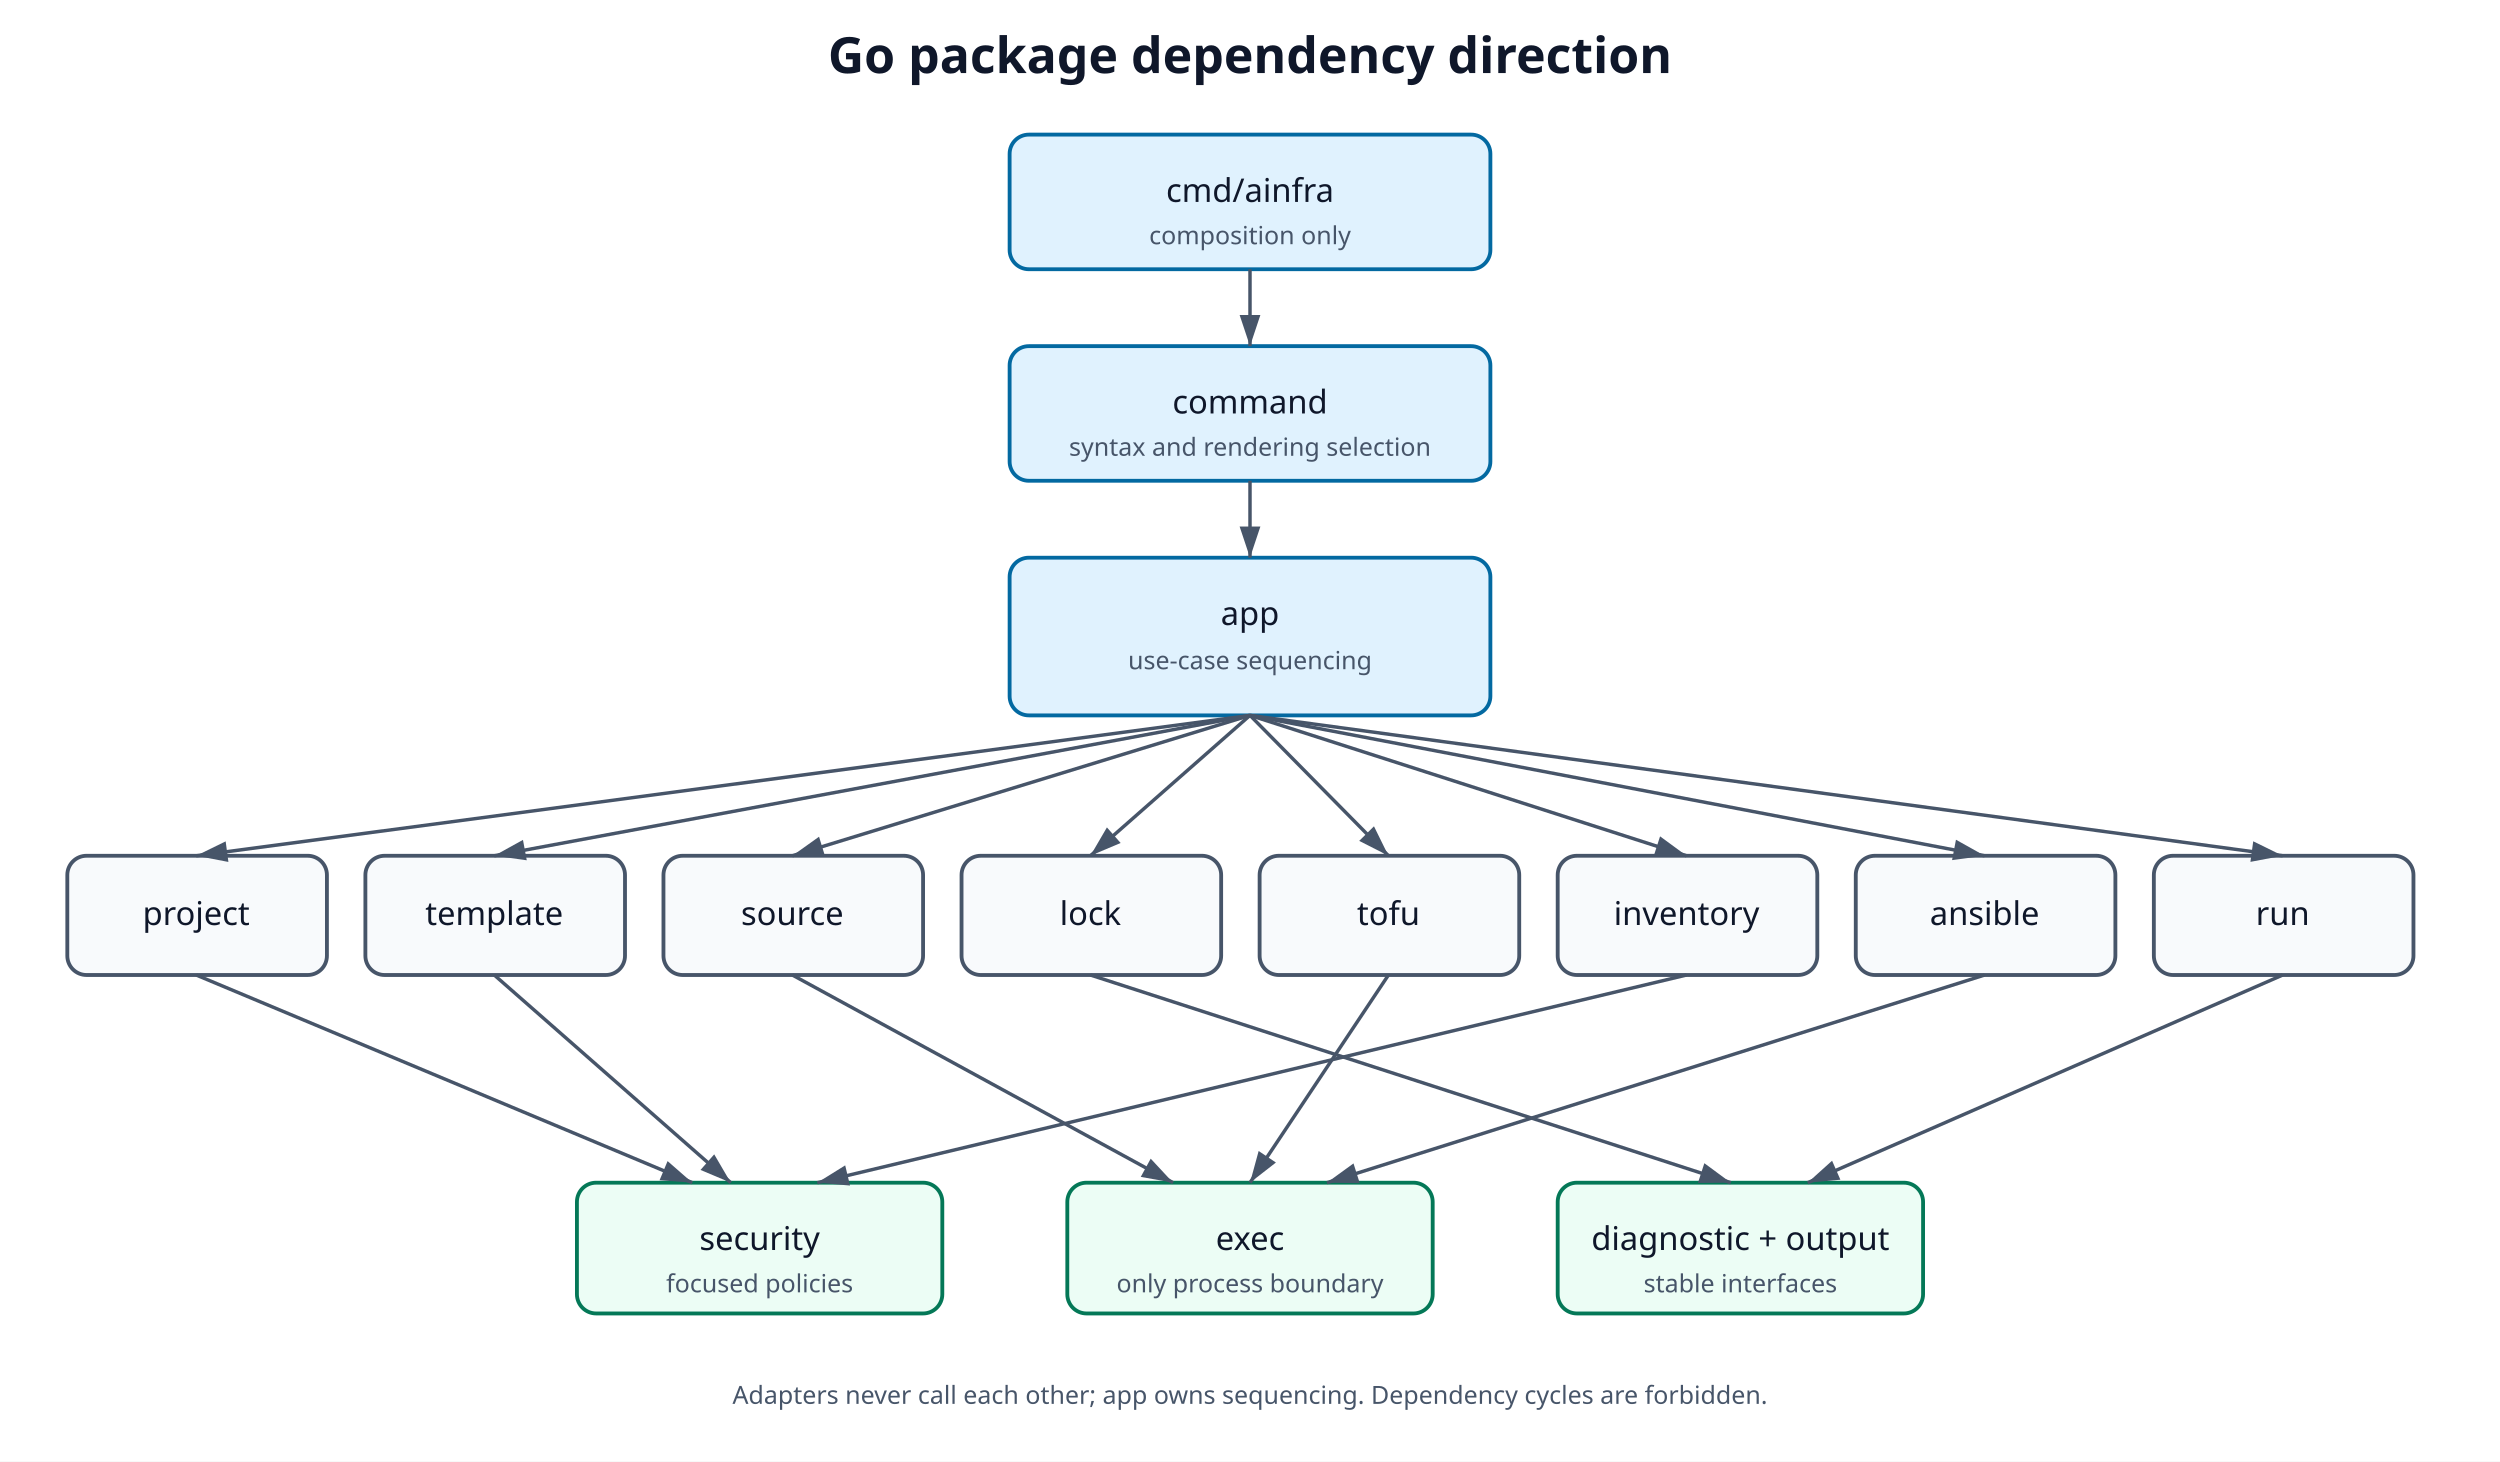
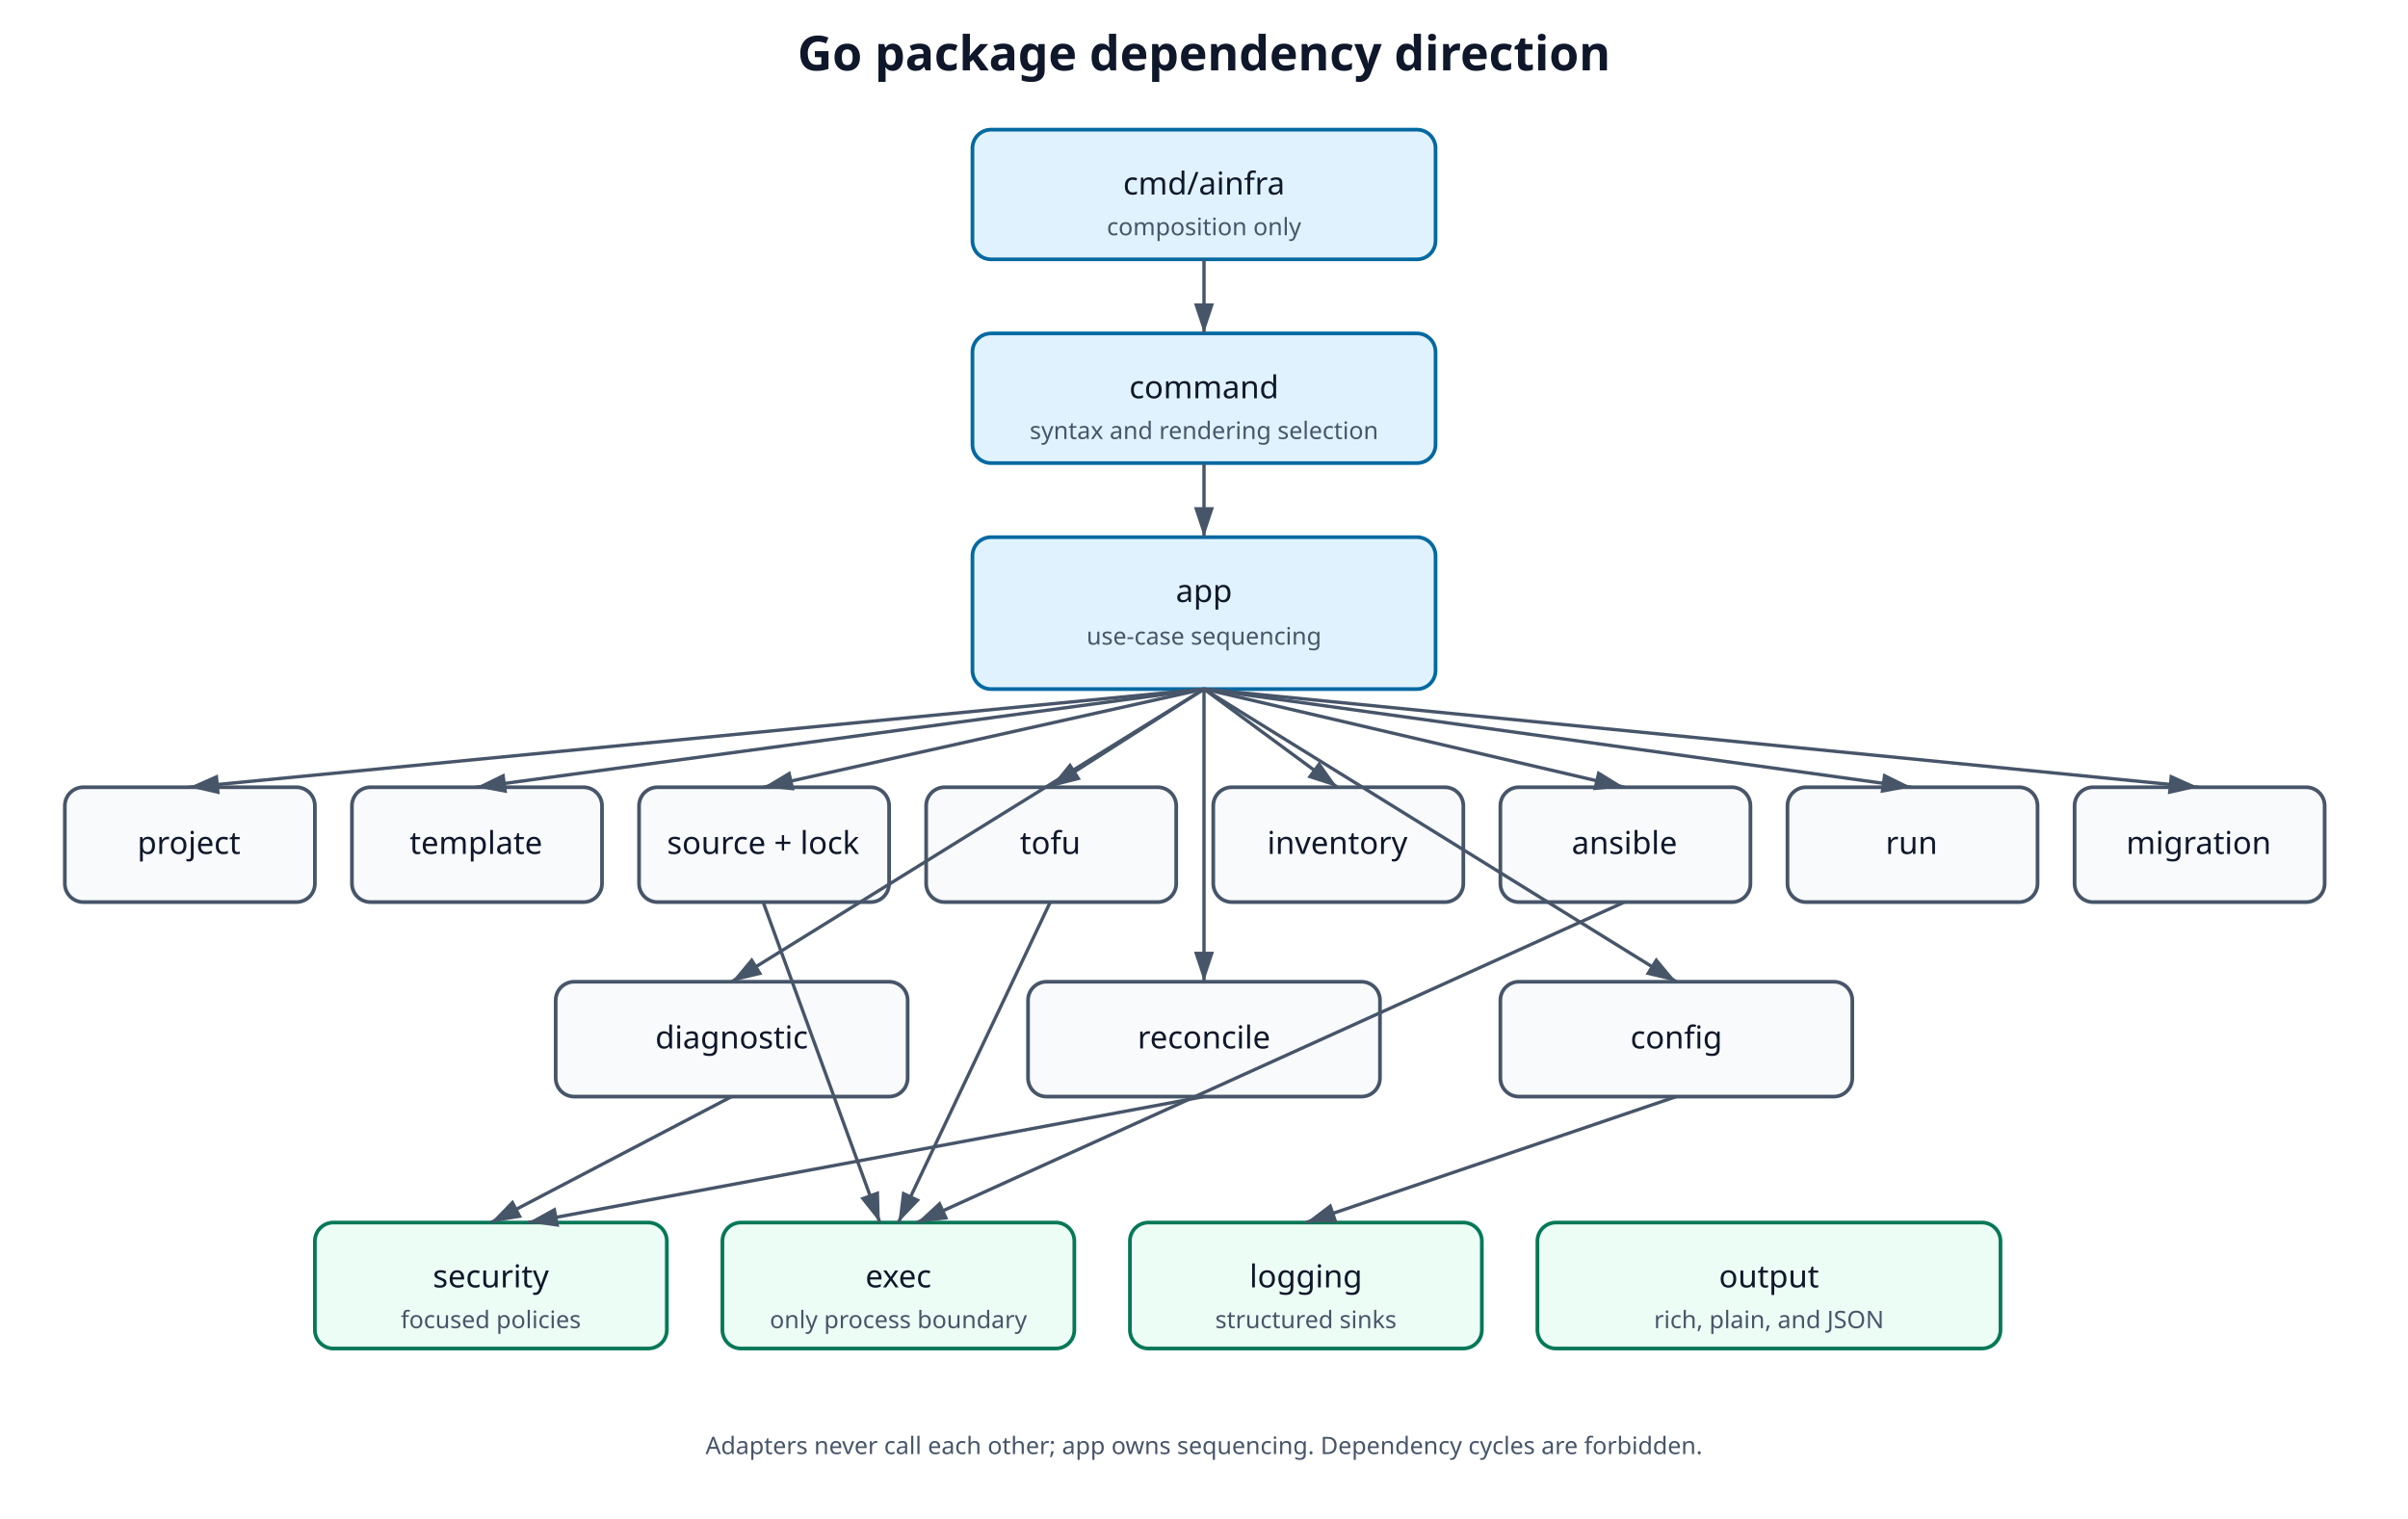
- <svg xmlns="http://www.w3.org/2000/svg" width="1300" height="760" viewBox="0 0 1300 760" role="img" aria-labelledby="title desc">
+ <svg xmlns="http://www.w3.org/2000/svg" width="1300" height="820" viewBox="0 0 1300 820" role="img" aria-labelledby="title desc">
  <defs>
    <marker id="arrow" markerWidth="10" markerHeight="10" refX="9" refY="3" orient="auto">
      <path d="M0,0 L0,6 L9,3 z" fill="#475569" />
    </marker>
    <style>
      .box { fill:#f8fafc; stroke:#475569; stroke-width:2; rx:10; }
      .top { fill:#e0f2fe; stroke:#0369a1; stroke-width:2; rx:10; }
      .base { fill:#ecfdf5; stroke:#047857; stroke-width:2; rx:10; }
      .text { font-family:system-ui,sans-serif; font-size:17px; fill:#0f172a; text-anchor:middle; }
      .small { font-family:system-ui,sans-serif; font-size:13px; fill:#475569; text-anchor:middle; }
      .line { stroke:#475569; stroke-width:1.8; fill:none; marker-end:url(#arrow); }
    </style>
  </defs>
-   <rect width="1300" height="760" fill="white" />
+   <rect width="1300" height="820" fill="white" />
  <text x="650" y="38" class="text" style="font-size:26px;font-weight:700">Go package dependency direction</text>
  <rect x="525" y="70" width="250" height="70" class="top" />
  <text x="650" y="105" class="text">cmd/ainfra</text>
  <text x="650" y="127" class="small">composition only</text>
  <rect x="525" y="180" width="250" height="70" class="top" />
  <text x="650" y="215" class="text">command</text>
  <text x="650" y="237" class="small">syntax and rendering selection</text>
  <rect x="525" y="290" width="250" height="82" class="top" />
  <text x="650" y="325" class="text">app</text>
  <text x="650" y="348" class="small">use-case sequencing</text>
  <path d="M650 140 V180" class="line" />
  <path d="M650 250 V290" class="line" />
  <g>
-     <rect x="35" y="445" width="135" height="62" class="box" />
-     <text x="102" y="481" class="text">project</text>
-     <rect x="190" y="445" width="135" height="62" class="box" />
-     <text x="257" y="481" class="text">template</text>
-     <rect x="345" y="445" width="135" height="62" class="box" />
-     <text x="412" y="481" class="text">source</text>
-     <rect x="500" y="445" width="135" height="62" class="box" />
-     <text x="567" y="481" class="text">lock</text>
-     <rect x="655" y="445" width="135" height="62" class="box" />
-     <text x="722" y="481" class="text">tofu</text>
-     <rect x="810" y="445" width="135" height="62" class="box" />
-     <text x="877" y="481" class="text">inventory</text>
-     <rect x="965" y="445" width="135" height="62" class="box" />
-     <text x="1032" y="481" class="text">ansible</text>
-     <rect x="1120" y="445" width="135" height="62" class="box" />
-     <text x="1187" y="481" class="text">run</text>
+     <rect x="35" y="425" width="135" height="62" class="box" />
+     <text x="102" y="461" class="text">project</text>
+     <rect x="190" y="425" width="135" height="62" class="box" />
+     <text x="257" y="461" class="text">template</text>
+     <rect x="345" y="425" width="135" height="62" class="box" />
+     <text x="412" y="461" class="text">source + lock</text>
+     <rect x="500" y="425" width="135" height="62" class="box" />
+     <text x="567" y="461" class="text">tofu</text>
+     <rect x="655" y="425" width="135" height="62" class="box" />
+     <text x="722" y="461" class="text">inventory</text>
+     <rect x="810" y="425" width="135" height="62" class="box" />
+     <text x="877" y="461" class="text">ansible</text>
+     <rect x="965" y="425" width="135" height="62" class="box" />
+     <text x="1032" y="461" class="text">run</text>
+     <rect x="1120" y="425" width="135" height="62" class="box" />
+     <text x="1187" y="461" class="text">migration</text>
  </g>
-   <path d="M650 372 L102 445" class="line" />
-   <path d="M650 372 L257 445" class="line" />
-   <path d="M650 372 L412 445" class="line" />
-   <path d="M650 372 L567 445" class="line" />
-   <path d="M650 372 L722 445" class="line" />
-   <path d="M650 372 L877 445" class="line" />
-   <path d="M650 372 L1032 445" class="line" />
-   <path d="M650 372 L1187 445" class="line" />
-   <rect x="300" y="615" width="190" height="68" class="base" />
-   <text x="395" y="650" class="text">security</text>
-   <text x="395" y="672" class="small">focused policies</text>
-   <rect x="555" y="615" width="190" height="68" class="base" />
-   <text x="650" y="650" class="text">exec</text>
-   <text x="650" y="672" class="small">only process boundary</text>
-   <rect x="810" y="615" width="190" height="68" class="base" />
-   <text x="905" y="650" class="text">diagnostic + output</text>
-   <text x="905" y="672" class="small">stable interfaces</text>
-   <path d="M412 507 L610 615" class="line" />
-   <path d="M722 507 L650 615" class="line" />
-   <path d="M1032 507 L690 615" class="line" />
-   <path d="M102 507 L360 615" class="line" />
-   <path d="M257 507 L380 615" class="line" />
-   <path d="M877 507 L425 615" class="line" />
-   <path d="M1187 507 L940 615" class="line" />
-   <path d="M567 507 L900 615" class="line" />
-   <text x="650" y="730" class="small">Adapters never call each other; app owns sequencing. Dependency cycles are forbidden.</text>
+   <path d="M650 372 L102 425" class="line" />
+   <path d="M650 372 L257 425" class="line" />
+   <path d="M650 372 L412 425" class="line" />
+   <path d="M650 372 L567 425" class="line" />
+   <path d="M650 372 L722 425" class="line" />
+   <path d="M650 372 L877 425" class="line" />
+   <path d="M650 372 L1032 425" class="line" />
+   <path d="M650 372 L1187 425" class="line" />
+   <rect x="300" y="530" width="190" height="62" class="box" />
+   <text x="395" y="566" class="text">diagnostic</text>
+   <rect x="555" y="530" width="190" height="62" class="box" />
+   <text x="650" y="566" class="text">reconcile</text>
+   <rect x="810" y="530" width="190" height="62" class="box" />
+   <text x="905" y="566" class="text">config</text>
+   <path d="M650 372 L395 530" class="line" />
+   <path d="M650 372 V530" class="line" />
+   <path d="M650 372 L905 530" class="line" />
+   <rect x="170" y="660" width="190" height="68" class="base" />
+   <text x="265" y="695" class="text">security</text>
+   <text x="265" y="717" class="small">focused policies</text>
+   <rect x="390" y="660" width="190" height="68" class="base" />
+   <text x="485" y="695" class="text">exec</text>
+   <text x="485" y="717" class="small">only process boundary</text>
+   <rect x="610" y="660" width="190" height="68" class="base" />
+   <text x="705" y="695" class="text">logging</text>
+   <text x="705" y="717" class="small">structured sinks</text>
+   <rect x="830" y="660" width="250" height="68" class="base" />
+   <text x="955" y="695" class="text">output</text>
+   <text x="955" y="717" class="small">rich, plain, and JSON</text>
+   <path d="M412 487 L475 660" class="line" />
+   <path d="M567 487 L485 660" class="line" />
+   <path d="M877 487 L495 660" class="line" />
+   <path d="M395 592 L265 660" class="line" />
+   <path d="M650 592 L285 660" class="line" />
+   <path d="M905 592 L705 660" class="line" />
+   <text x="650" y="785" class="small">Adapters never call each other; app owns sequencing. Dependency cycles are forbidden.</text>
</svg>
